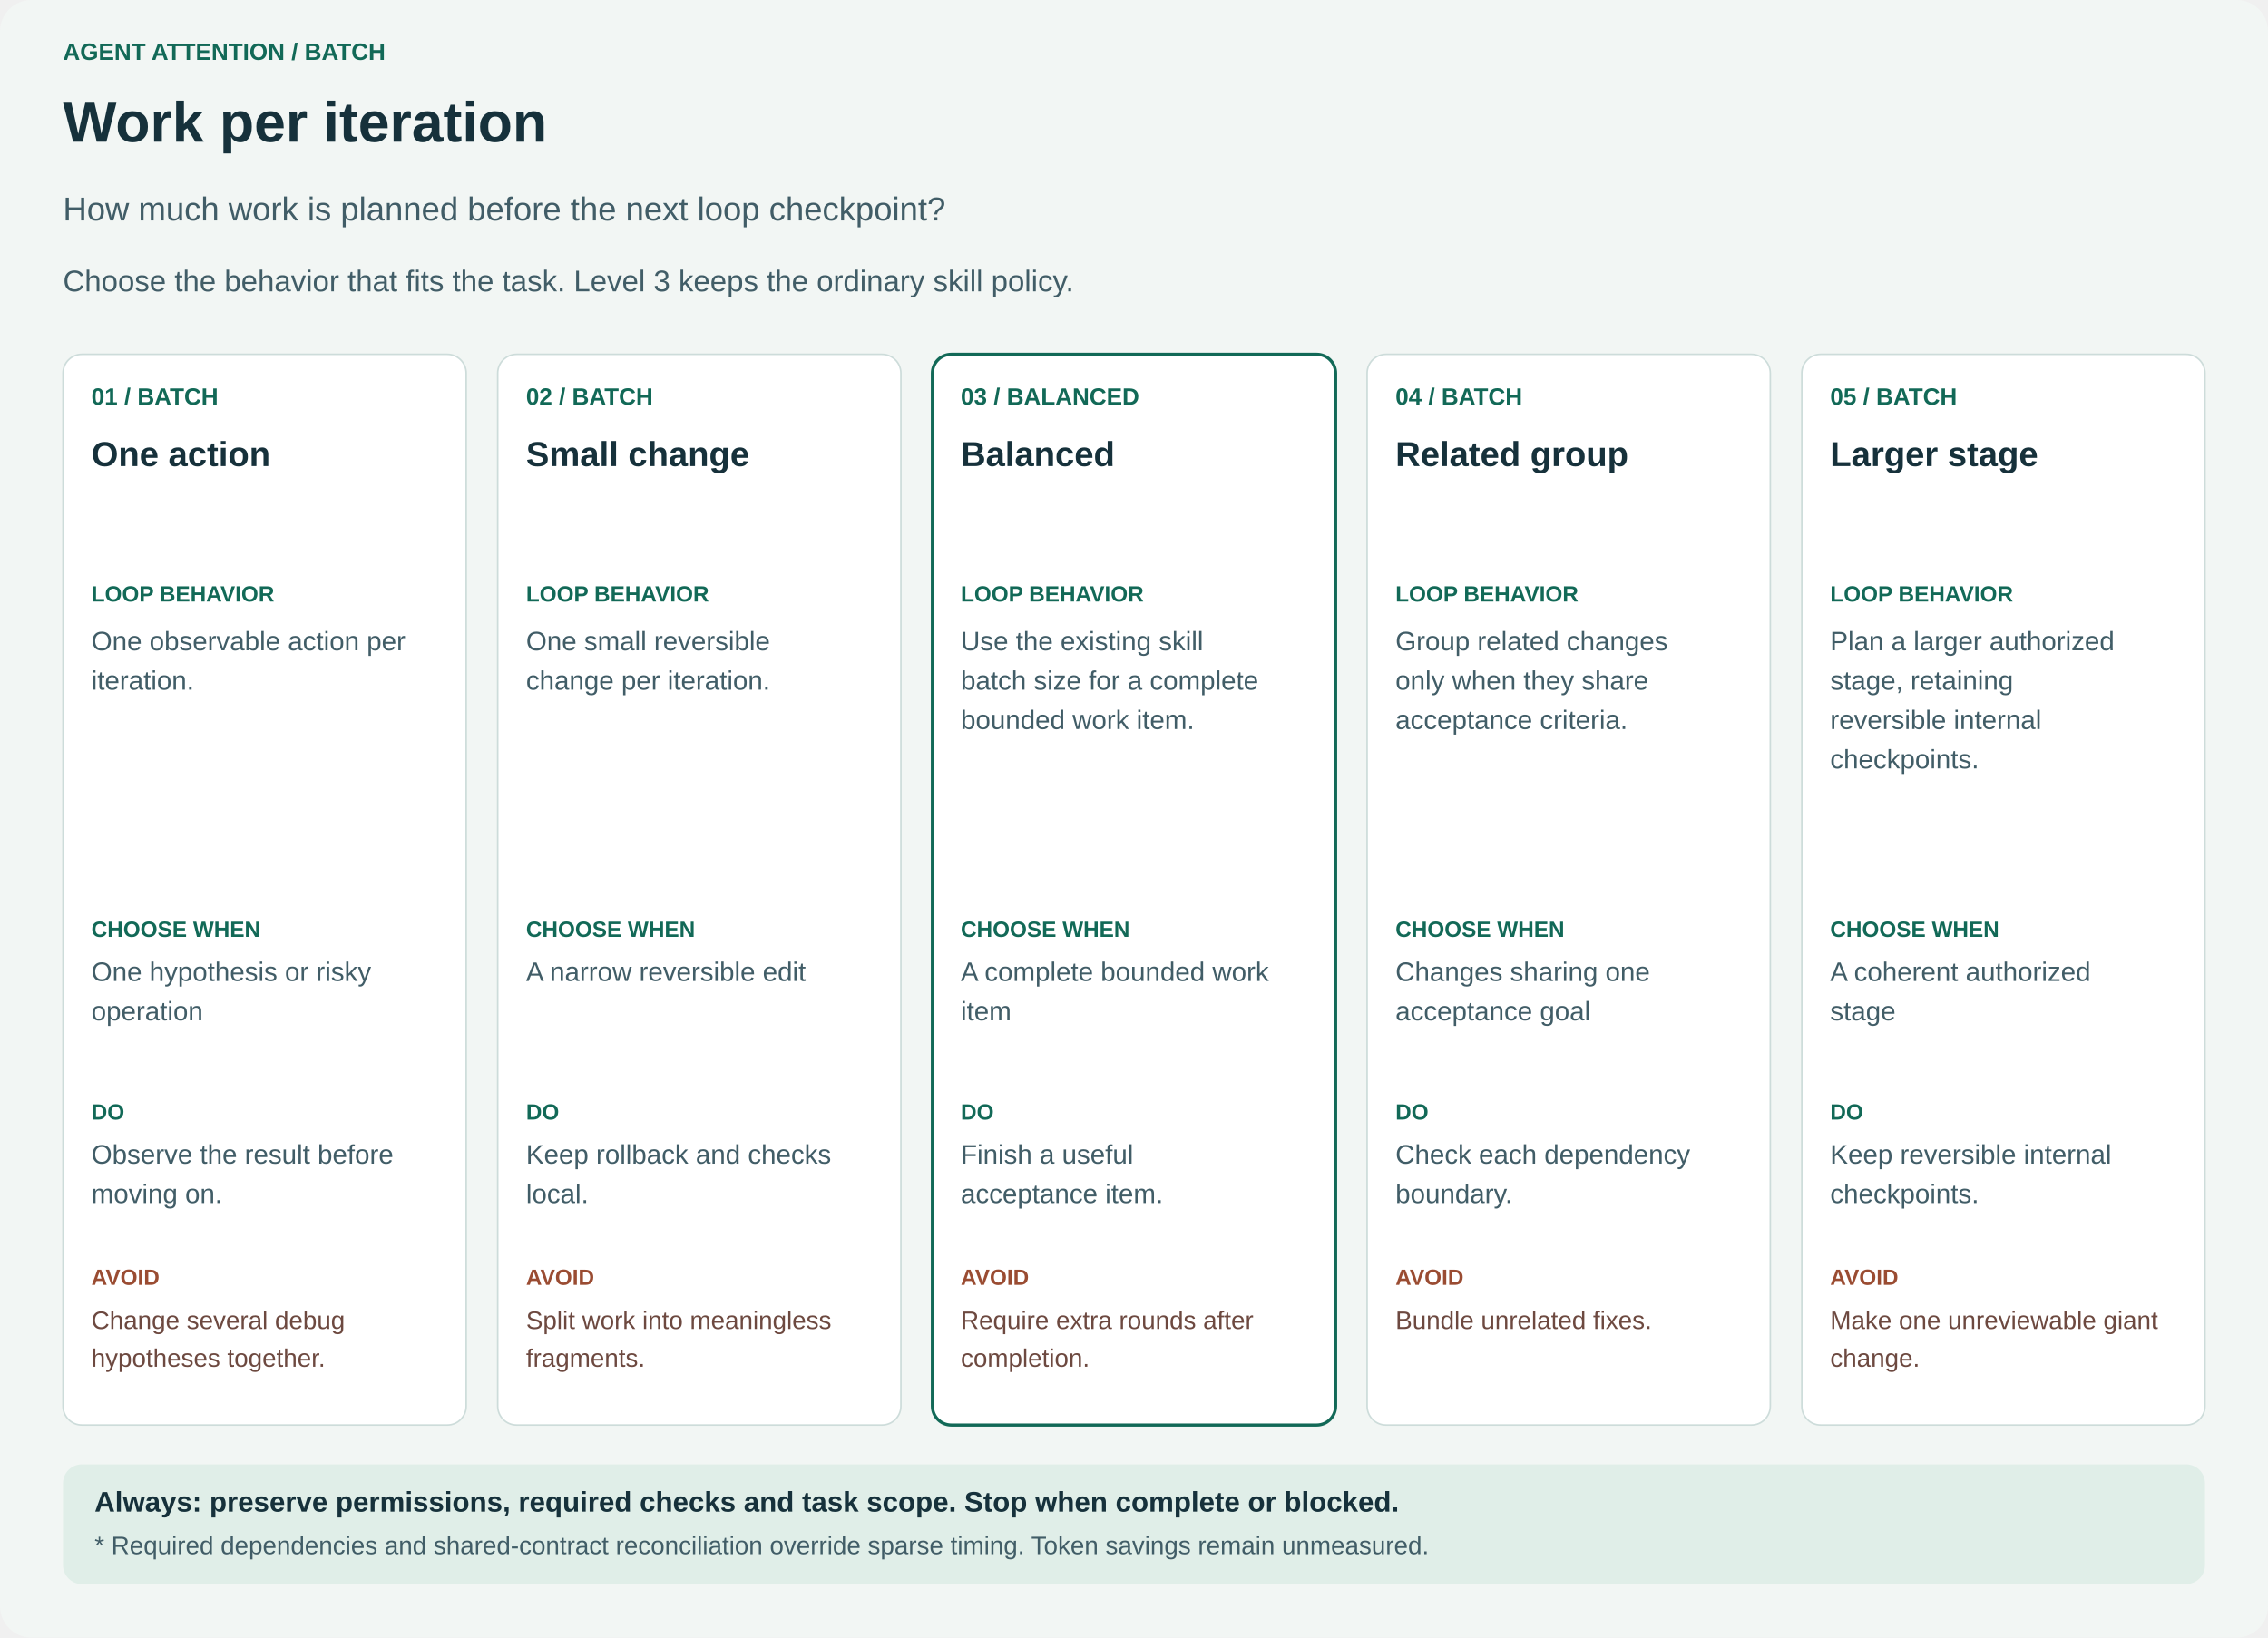
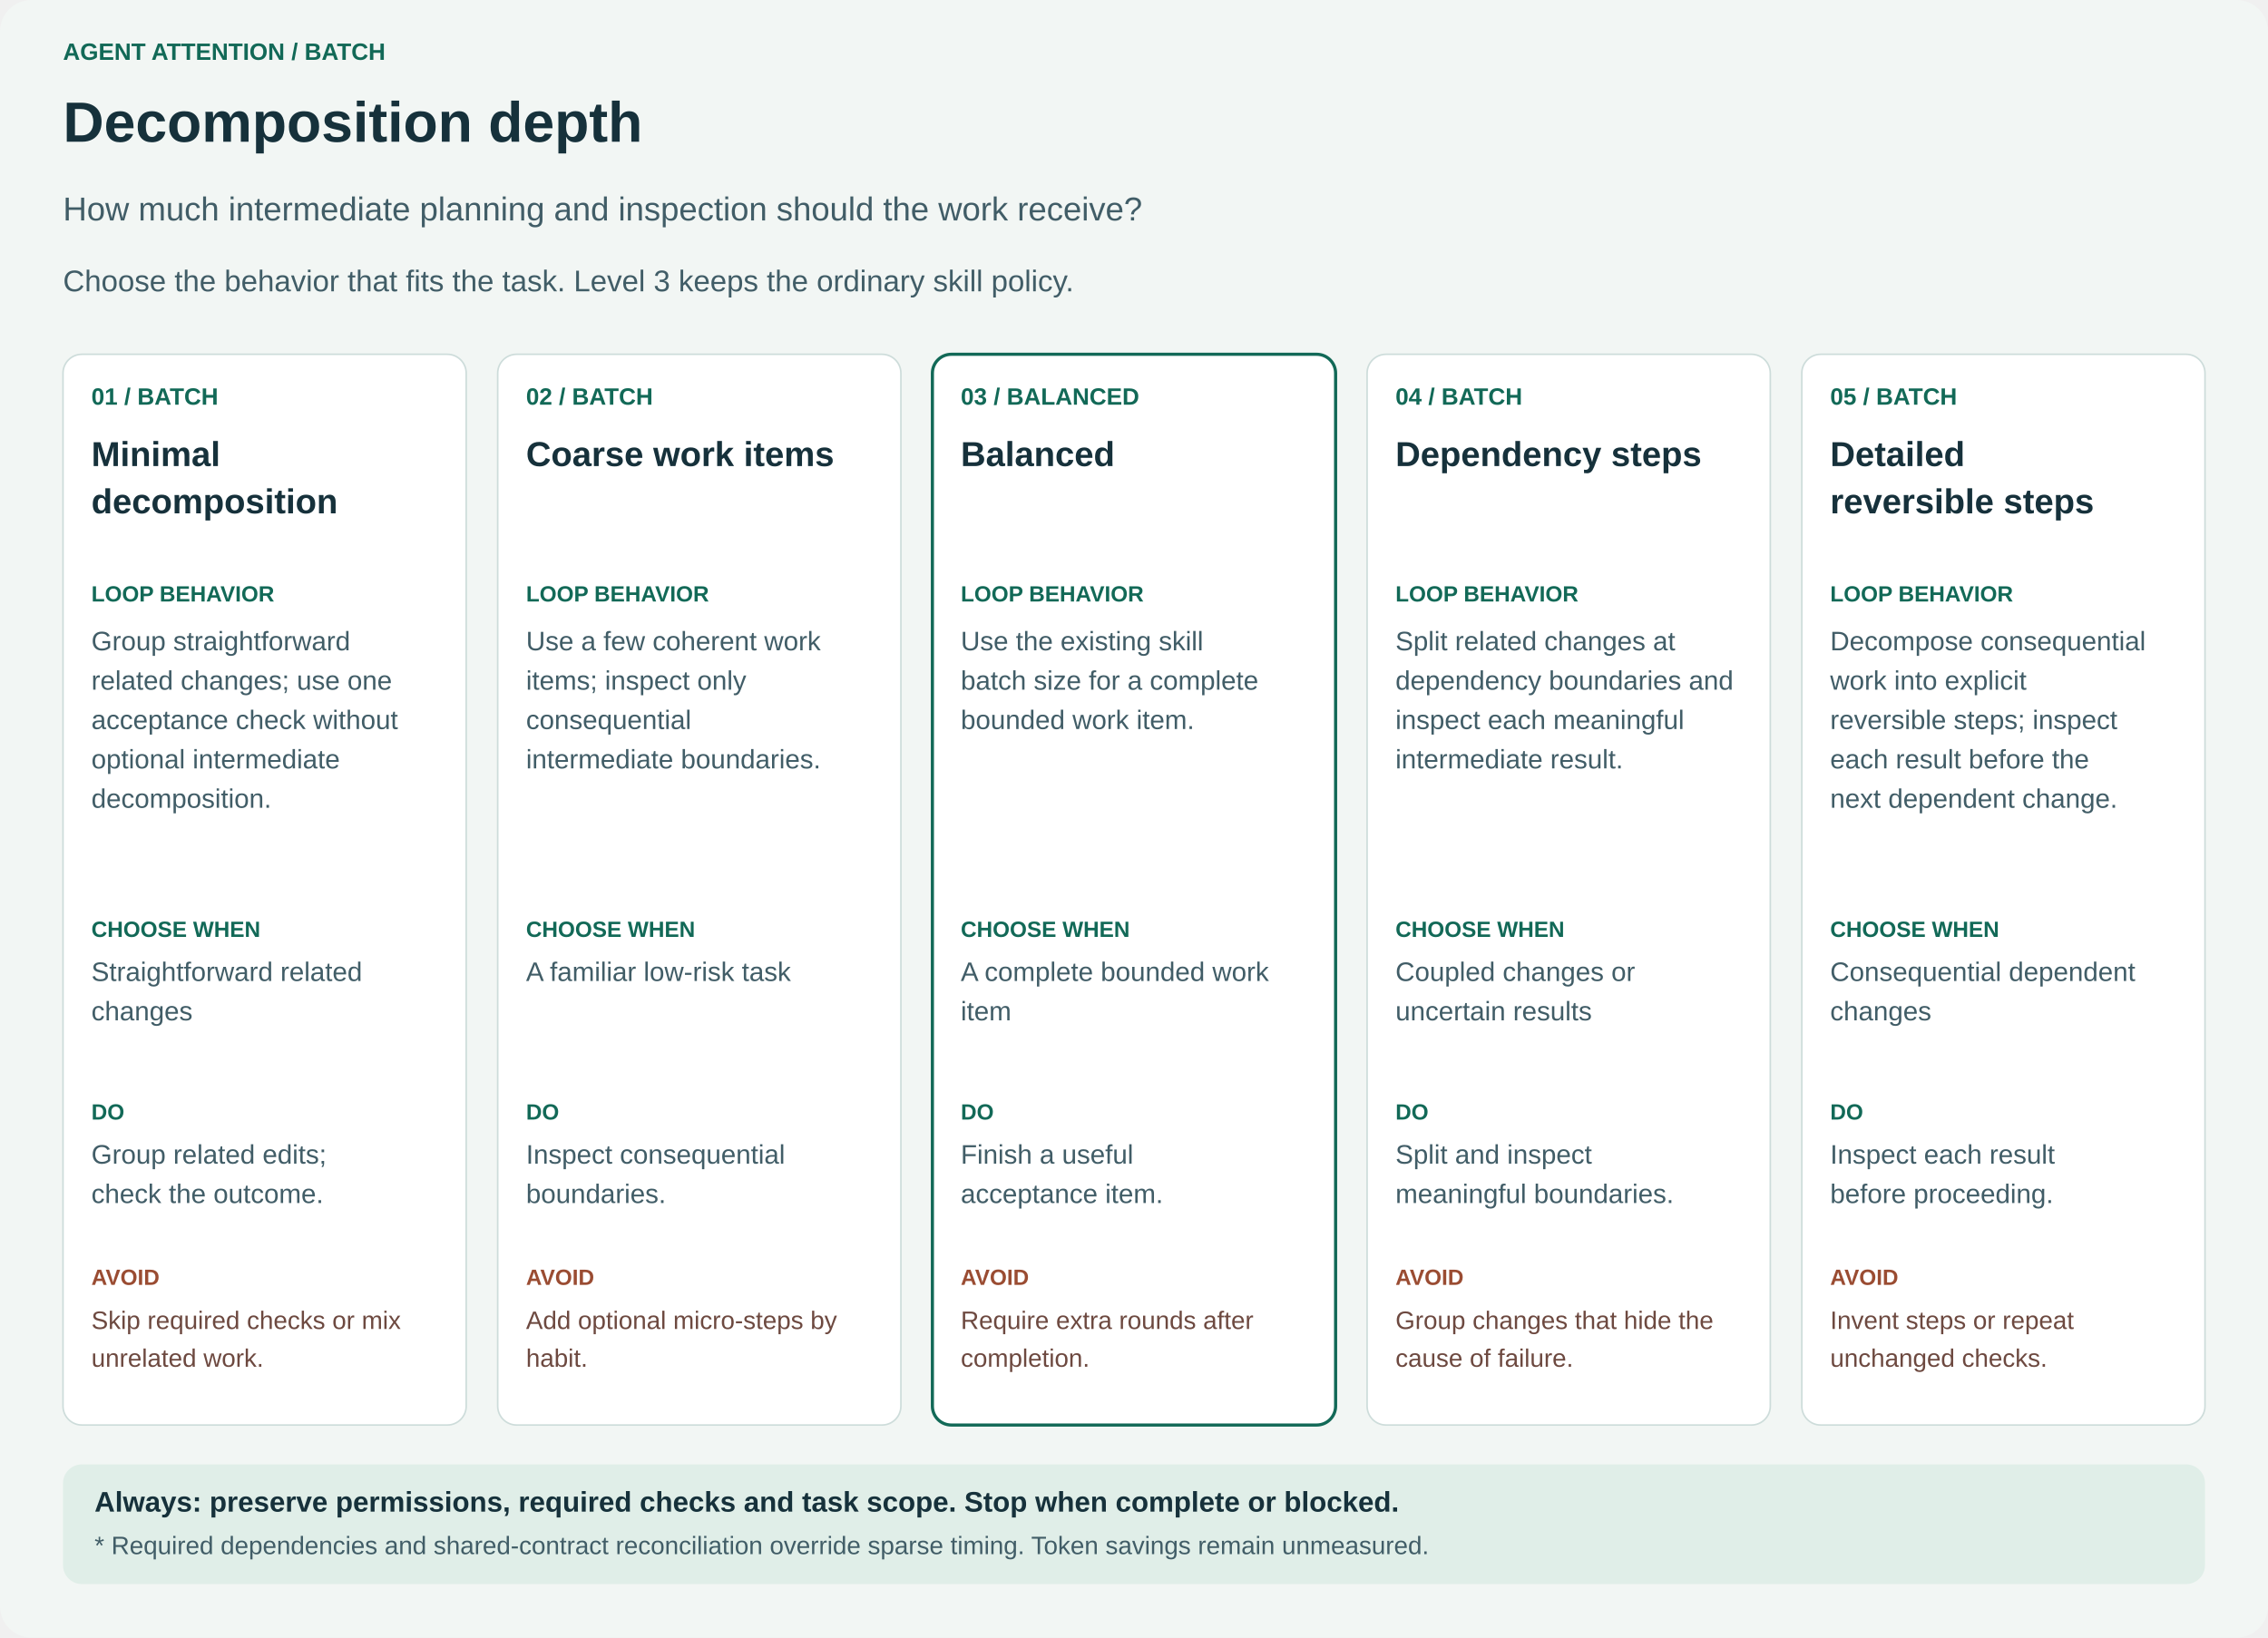
<svg xmlns="http://www.w3.org/2000/svg" width="1440" height="1040" viewBox="0 0 1440 1040" role="img" aria-labelledby="title desc">
  <rect width="1440" height="1040" rx="20" fill="#f2f6f4" />
  <g font-family="Arial, Helvetica, sans-serif" fill="#16313b">
    <text x="40" y="38" font-size="15" fill="#126957" font-weight="700">AGENT ATTENTION / BATCH</text>
-     <text x="40" y="90" font-size="36" fill="#16313b" font-weight="700">Work per iteration</text>
-     <text x="40" y="140" font-size="21" fill="#415d67">How much work is planned before the next loop checkpoint?</text>
+     <text x="40" y="90" font-size="36" fill="#16313b" font-weight="700">Decomposition depth</text>
+     <text x="40" y="140" font-size="21" fill="#415d67">How much intermediate planning and inspection should the work receive?</text>
    <text x="40" y="185" font-size="19" fill="#415d67">Choose the behavior that fits the task. Level 3 keeps the ordinary skill policy.</text>
    <rect x="40" y="225" width="256" height="680" rx="12" fill="#ffffff" stroke="#cddcda" stroke-width="1" />
    <text x="58" y="257" font-size="15" fill="#126957" font-weight="700">01 / BATCH</text>
-     <text x="58" y="296" font-size="22" fill="#16313b" font-weight="700">One action</text>
+     <text x="58" y="296" font-size="22" fill="#16313b" font-weight="700">Minimal</text>
+     <text x="58" y="326" font-size="22" fill="#16313b" font-weight="700">decomposition</text>
    <text x="58" y="382" font-size="14" fill="#126957" font-weight="700">LOOP BEHAVIOR</text>
-     <text x="58" y="413" font-size="17" fill="#415d67">One observable action per</text>
-     <text x="58" y="438" font-size="17" fill="#415d67">iteration.</text>
+     <text x="58" y="413" font-size="17" fill="#415d67">Group straightforward</text>
+     <text x="58" y="438" font-size="17" fill="#415d67">related changes; use one</text>
+     <text x="58" y="463" font-size="17" fill="#415d67">acceptance check without</text>
+     <text x="58" y="488" font-size="17" fill="#415d67">optional intermediate</text>
+     <text x="58" y="513" font-size="17" fill="#415d67">decomposition.</text>
    <text x="58" y="595" font-size="14" fill="#126957" font-weight="700">CHOOSE WHEN</text>
-     <text x="58" y="623" font-size="17" fill="#415d67">One hypothesis or risky</text>
-     <text x="58" y="648" font-size="17" fill="#415d67">operation</text>
+     <text x="58" y="623" font-size="17" fill="#415d67">Straightforward related</text>
+     <text x="58" y="648" font-size="17" fill="#415d67">changes</text>
    <text x="58" y="711" font-size="14" fill="#126957" font-weight="700">DO</text>
-     <text x="58" y="739" font-size="17" fill="#415d67">Observe the result before</text>
-     <text x="58" y="764" font-size="17" fill="#415d67">moving on.</text>
+     <text x="58" y="739" font-size="17" fill="#415d67">Group related edits;</text>
+     <text x="58" y="764" font-size="17" fill="#415d67">check the outcome.</text>
    <text x="58" y="816" font-size="14" fill="#9a4c32" font-weight="700">AVOID</text>
-     <text x="58" y="844" font-size="16" fill="#6d4940">Change several debug</text>
-     <text x="58" y="868" font-size="16" fill="#6d4940">hypotheses together.</text>
+     <text x="58" y="844" font-size="16" fill="#6d4940">Skip required checks or mix</text>
+     <text x="58" y="868" font-size="16" fill="#6d4940">unrelated work.</text>
    <rect x="316" y="225" width="256" height="680" rx="12" fill="#ffffff" stroke="#cddcda" stroke-width="1" />
    <text x="334" y="257" font-size="15" fill="#126957" font-weight="700">02 / BATCH</text>
-     <text x="334" y="296" font-size="22" fill="#16313b" font-weight="700">Small change</text>
+     <text x="334" y="296" font-size="22" fill="#16313b" font-weight="700">Coarse work items</text>
    <text x="334" y="382" font-size="14" fill="#126957" font-weight="700">LOOP BEHAVIOR</text>
-     <text x="334" y="413" font-size="17" fill="#415d67">One small reversible</text>
-     <text x="334" y="438" font-size="17" fill="#415d67">change per iteration.</text>
+     <text x="334" y="413" font-size="17" fill="#415d67">Use a few coherent work</text>
+     <text x="334" y="438" font-size="17" fill="#415d67">items; inspect only</text>
+     <text x="334" y="463" font-size="17" fill="#415d67">consequential</text>
+     <text x="334" y="488" font-size="17" fill="#415d67">intermediate boundaries.</text>
    <text x="334" y="595" font-size="14" fill="#126957" font-weight="700">CHOOSE WHEN</text>
-     <text x="334" y="623" font-size="17" fill="#415d67">A narrow reversible edit</text>
+     <text x="334" y="623" font-size="17" fill="#415d67">A familiar low-risk task</text>
    <text x="334" y="711" font-size="14" fill="#126957" font-weight="700">DO</text>
-     <text x="334" y="739" font-size="17" fill="#415d67">Keep rollback and checks</text>
-     <text x="334" y="764" font-size="17" fill="#415d67">local.</text>
+     <text x="334" y="739" font-size="17" fill="#415d67">Inspect consequential</text>
+     <text x="334" y="764" font-size="17" fill="#415d67">boundaries.</text>
    <text x="334" y="816" font-size="14" fill="#9a4c32" font-weight="700">AVOID</text>
-     <text x="334" y="844" font-size="16" fill="#6d4940">Split work into meaningless</text>
-     <text x="334" y="868" font-size="16" fill="#6d4940">fragments.</text>
+     <text x="334" y="844" font-size="16" fill="#6d4940">Add optional micro-steps by</text>
+     <text x="334" y="868" font-size="16" fill="#6d4940">habit.</text>
    <rect x="592" y="225" width="256" height="680" rx="12" fill="#ffffff" stroke="#126957" stroke-width="2" />
    <text x="610" y="257" font-size="15" fill="#126957" font-weight="700">03 / BALANCED</text>
    <text x="610" y="296" font-size="22" fill="#16313b" font-weight="700">Balanced</text>
    <text x="610" y="382" font-size="14" fill="#126957" font-weight="700">LOOP BEHAVIOR</text>
    <text x="610" y="413" font-size="17" fill="#415d67">Use the existing skill</text>
    <text x="610" y="438" font-size="17" fill="#415d67">batch size for a complete</text>
    <text x="610" y="463" font-size="17" fill="#415d67">bounded work item.</text>
    <text x="610" y="595" font-size="14" fill="#126957" font-weight="700">CHOOSE WHEN</text>
    <text x="610" y="623" font-size="17" fill="#415d67">A complete bounded work</text>
    <text x="610" y="648" font-size="17" fill="#415d67">item</text>
    <text x="610" y="711" font-size="14" fill="#126957" font-weight="700">DO</text>
    <text x="610" y="739" font-size="17" fill="#415d67">Finish a useful</text>
    <text x="610" y="764" font-size="17" fill="#415d67">acceptance item.</text>
    <text x="610" y="816" font-size="14" fill="#9a4c32" font-weight="700">AVOID</text>
    <text x="610" y="844" font-size="16" fill="#6d4940">Require extra rounds after</text>
    <text x="610" y="868" font-size="16" fill="#6d4940">completion.</text>
    <rect x="868" y="225" width="256" height="680" rx="12" fill="#ffffff" stroke="#cddcda" stroke-width="1" />
    <text x="886" y="257" font-size="15" fill="#126957" font-weight="700">04 / BATCH</text>
-     <text x="886" y="296" font-size="22" fill="#16313b" font-weight="700">Related group</text>
+     <text x="886" y="296" font-size="22" fill="#16313b" font-weight="700">Dependency steps</text>
    <text x="886" y="382" font-size="14" fill="#126957" font-weight="700">LOOP BEHAVIOR</text>
-     <text x="886" y="413" font-size="17" fill="#415d67">Group related changes</text>
-     <text x="886" y="438" font-size="17" fill="#415d67">only when they share</text>
-     <text x="886" y="463" font-size="17" fill="#415d67">acceptance criteria.</text>
+     <text x="886" y="413" font-size="17" fill="#415d67">Split related changes at</text>
+     <text x="886" y="438" font-size="17" fill="#415d67">dependency boundaries and</text>
+     <text x="886" y="463" font-size="17" fill="#415d67">inspect each meaningful</text>
+     <text x="886" y="488" font-size="17" fill="#415d67">intermediate result.</text>
    <text x="886" y="595" font-size="14" fill="#126957" font-weight="700">CHOOSE WHEN</text>
-     <text x="886" y="623" font-size="17" fill="#415d67">Changes sharing one</text>
-     <text x="886" y="648" font-size="17" fill="#415d67">acceptance goal</text>
+     <text x="886" y="623" font-size="17" fill="#415d67">Coupled changes or</text>
+     <text x="886" y="648" font-size="17" fill="#415d67">uncertain results</text>
    <text x="886" y="711" font-size="14" fill="#126957" font-weight="700">DO</text>
-     <text x="886" y="739" font-size="17" fill="#415d67">Check each dependency</text>
-     <text x="886" y="764" font-size="17" fill="#415d67">boundary.</text>
+     <text x="886" y="739" font-size="17" fill="#415d67">Split and inspect</text>
+     <text x="886" y="764" font-size="17" fill="#415d67">meaningful boundaries.</text>
    <text x="886" y="816" font-size="14" fill="#9a4c32" font-weight="700">AVOID</text>
-     <text x="886" y="844" font-size="16" fill="#6d4940">Bundle unrelated fixes.</text>
+     <text x="886" y="844" font-size="16" fill="#6d4940">Group changes that hide the</text>
+     <text x="886" y="868" font-size="16" fill="#6d4940">cause of failure.</text>
    <rect x="1144" y="225" width="256" height="680" rx="12" fill="#ffffff" stroke="#cddcda" stroke-width="1" />
    <text x="1162" y="257" font-size="15" fill="#126957" font-weight="700">05 / BATCH</text>
-     <text x="1162" y="296" font-size="22" fill="#16313b" font-weight="700">Larger stage</text>
+     <text x="1162" y="296" font-size="22" fill="#16313b" font-weight="700">Detailed</text>
+     <text x="1162" y="326" font-size="22" fill="#16313b" font-weight="700">reversible steps</text>
    <text x="1162" y="382" font-size="14" fill="#126957" font-weight="700">LOOP BEHAVIOR</text>
-     <text x="1162" y="413" font-size="17" fill="#415d67">Plan a larger authorized</text>
-     <text x="1162" y="438" font-size="17" fill="#415d67">stage, retaining</text>
-     <text x="1162" y="463" font-size="17" fill="#415d67">reversible internal</text>
-     <text x="1162" y="488" font-size="17" fill="#415d67">checkpoints.</text>
+     <text x="1162" y="413" font-size="17" fill="#415d67">Decompose consequential</text>
+     <text x="1162" y="438" font-size="17" fill="#415d67">work into explicit</text>
+     <text x="1162" y="463" font-size="17" fill="#415d67">reversible steps; inspect</text>
+     <text x="1162" y="488" font-size="17" fill="#415d67">each result before the</text>
+     <text x="1162" y="513" font-size="17" fill="#415d67">next dependent change.</text>
    <text x="1162" y="595" font-size="14" fill="#126957" font-weight="700">CHOOSE WHEN</text>
-     <text x="1162" y="623" font-size="17" fill="#415d67">A coherent authorized</text>
-     <text x="1162" y="648" font-size="17" fill="#415d67">stage</text>
+     <text x="1162" y="623" font-size="17" fill="#415d67">Consequential dependent</text>
+     <text x="1162" y="648" font-size="17" fill="#415d67">changes</text>
    <text x="1162" y="711" font-size="14" fill="#126957" font-weight="700">DO</text>
-     <text x="1162" y="739" font-size="17" fill="#415d67">Keep reversible internal</text>
-     <text x="1162" y="764" font-size="17" fill="#415d67">checkpoints.</text>
+     <text x="1162" y="739" font-size="17" fill="#415d67">Inspect each result</text>
+     <text x="1162" y="764" font-size="17" fill="#415d67">before proceeding.</text>
    <text x="1162" y="816" font-size="14" fill="#9a4c32" font-weight="700">AVOID</text>
-     <text x="1162" y="844" font-size="16" fill="#6d4940">Make one unreviewable giant</text>
-     <text x="1162" y="868" font-size="16" fill="#6d4940">change.</text>
+     <text x="1162" y="844" font-size="16" fill="#6d4940">Invent steps or repeat</text>
+     <text x="1162" y="868" font-size="16" fill="#6d4940">unchanged checks.</text>
    <rect x="40" y="930" width="1360" height="76" rx="12" fill="#e0eee8" />
    <text x="60" y="960" font-size="18" fill="#16313b" font-weight="700">Always: preserve permissions, required checks and task scope. Stop when complete or blocked.</text>
    <text x="60" y="987" font-size="16" fill="#415d67">* Required dependencies and shared-contract reconciliation override sparse timing. Token savings remain unmeasured.</text>
  </g>
</svg>
